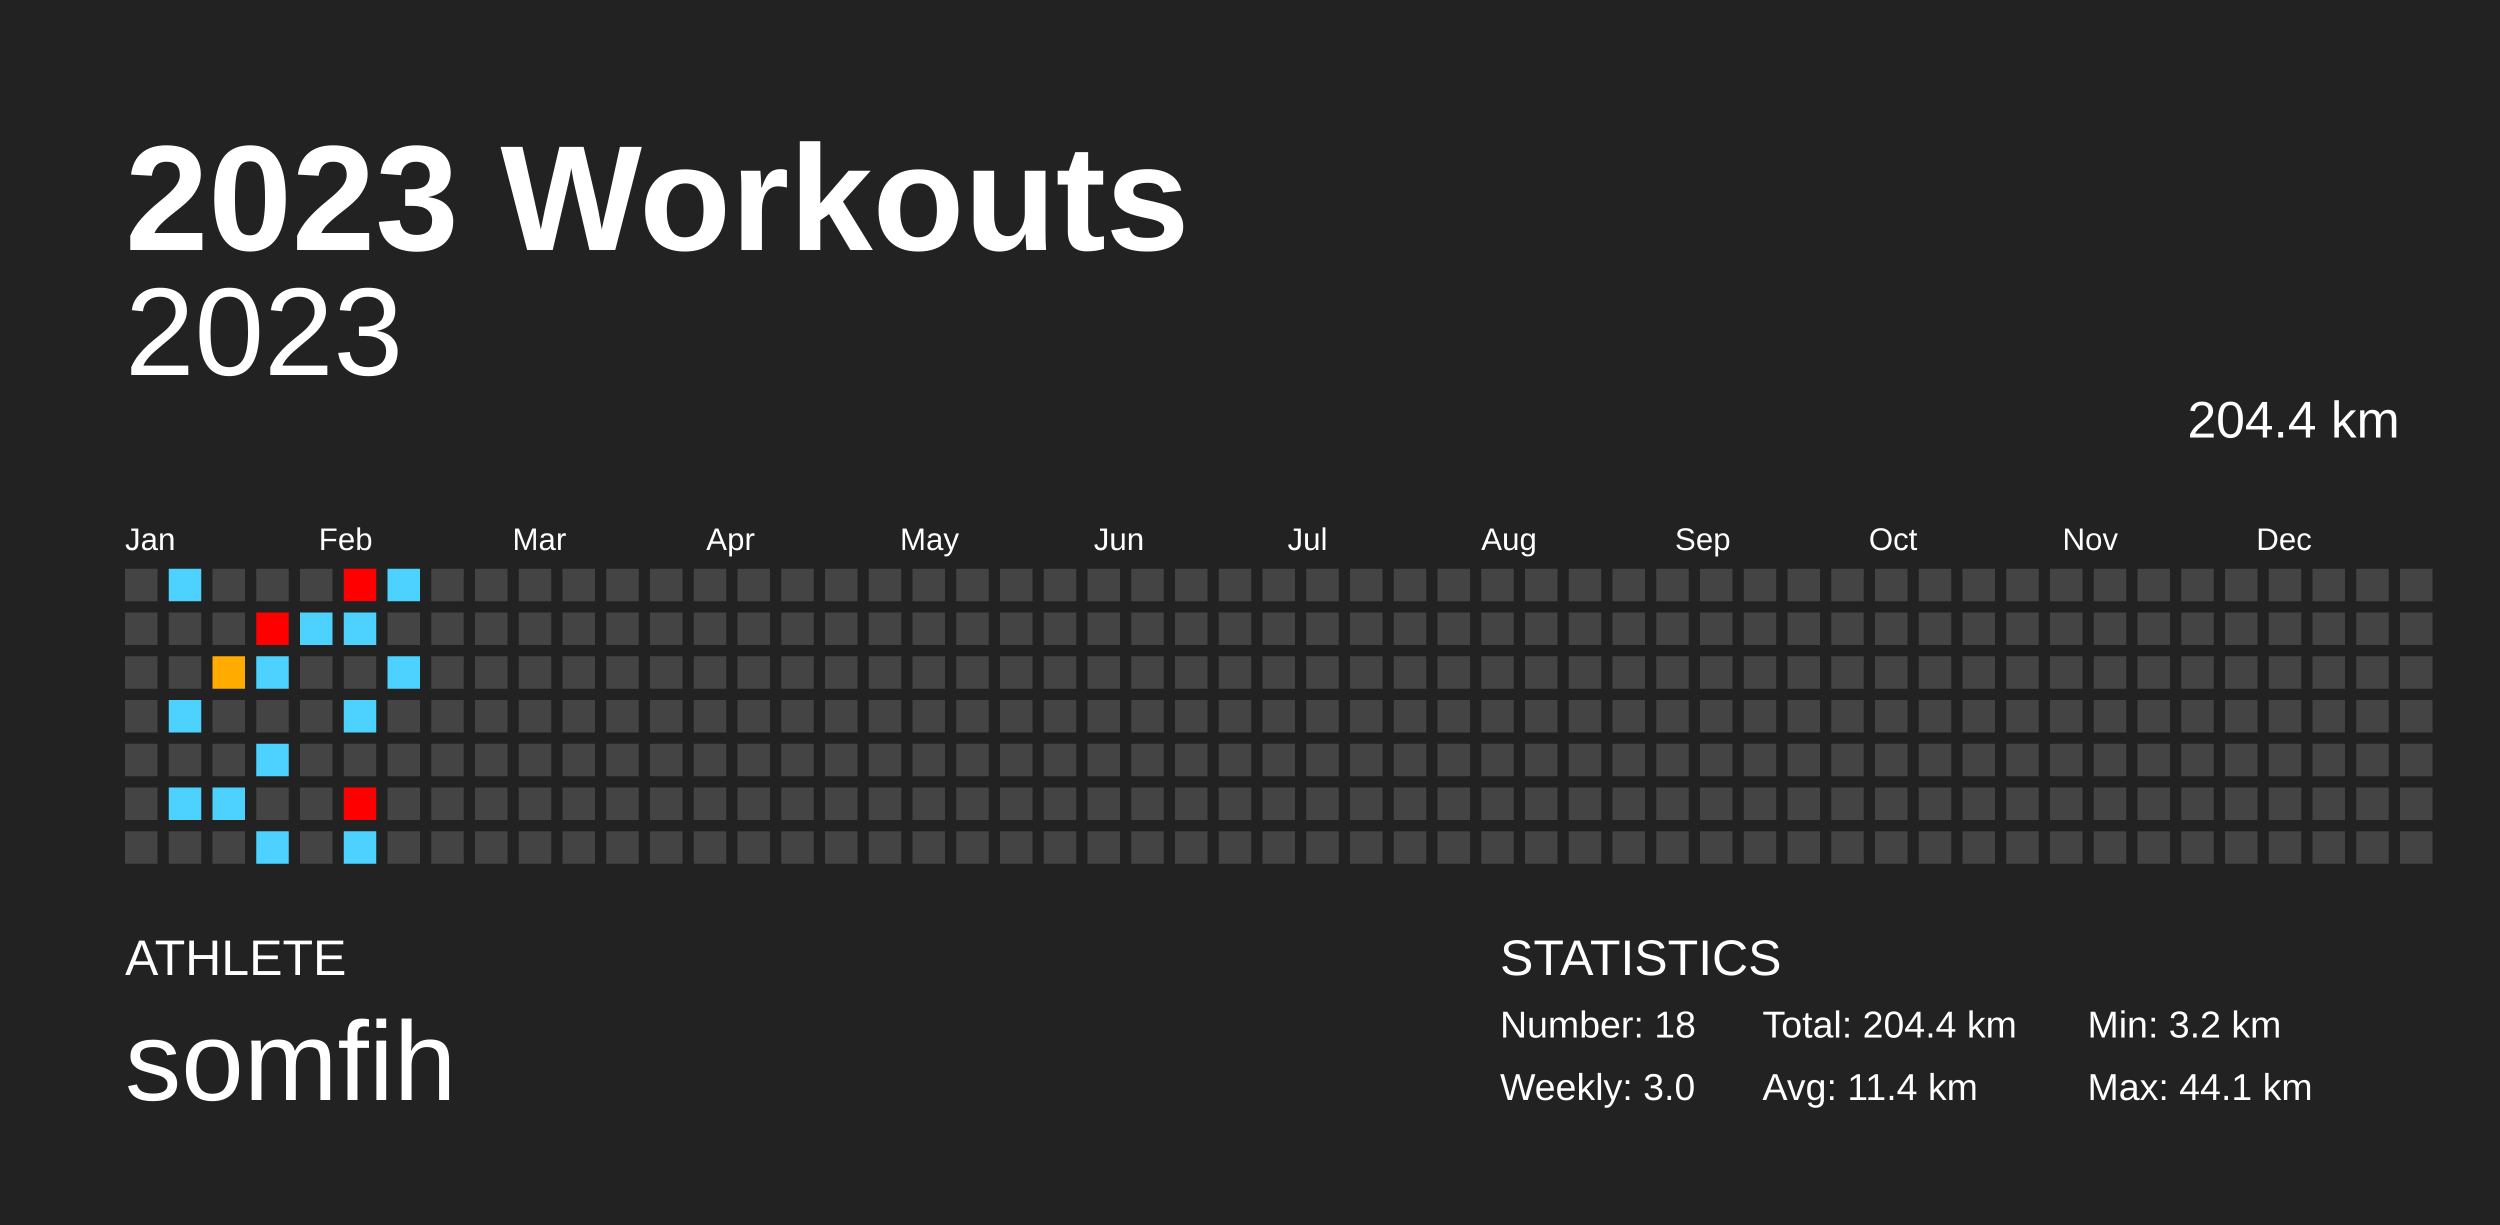
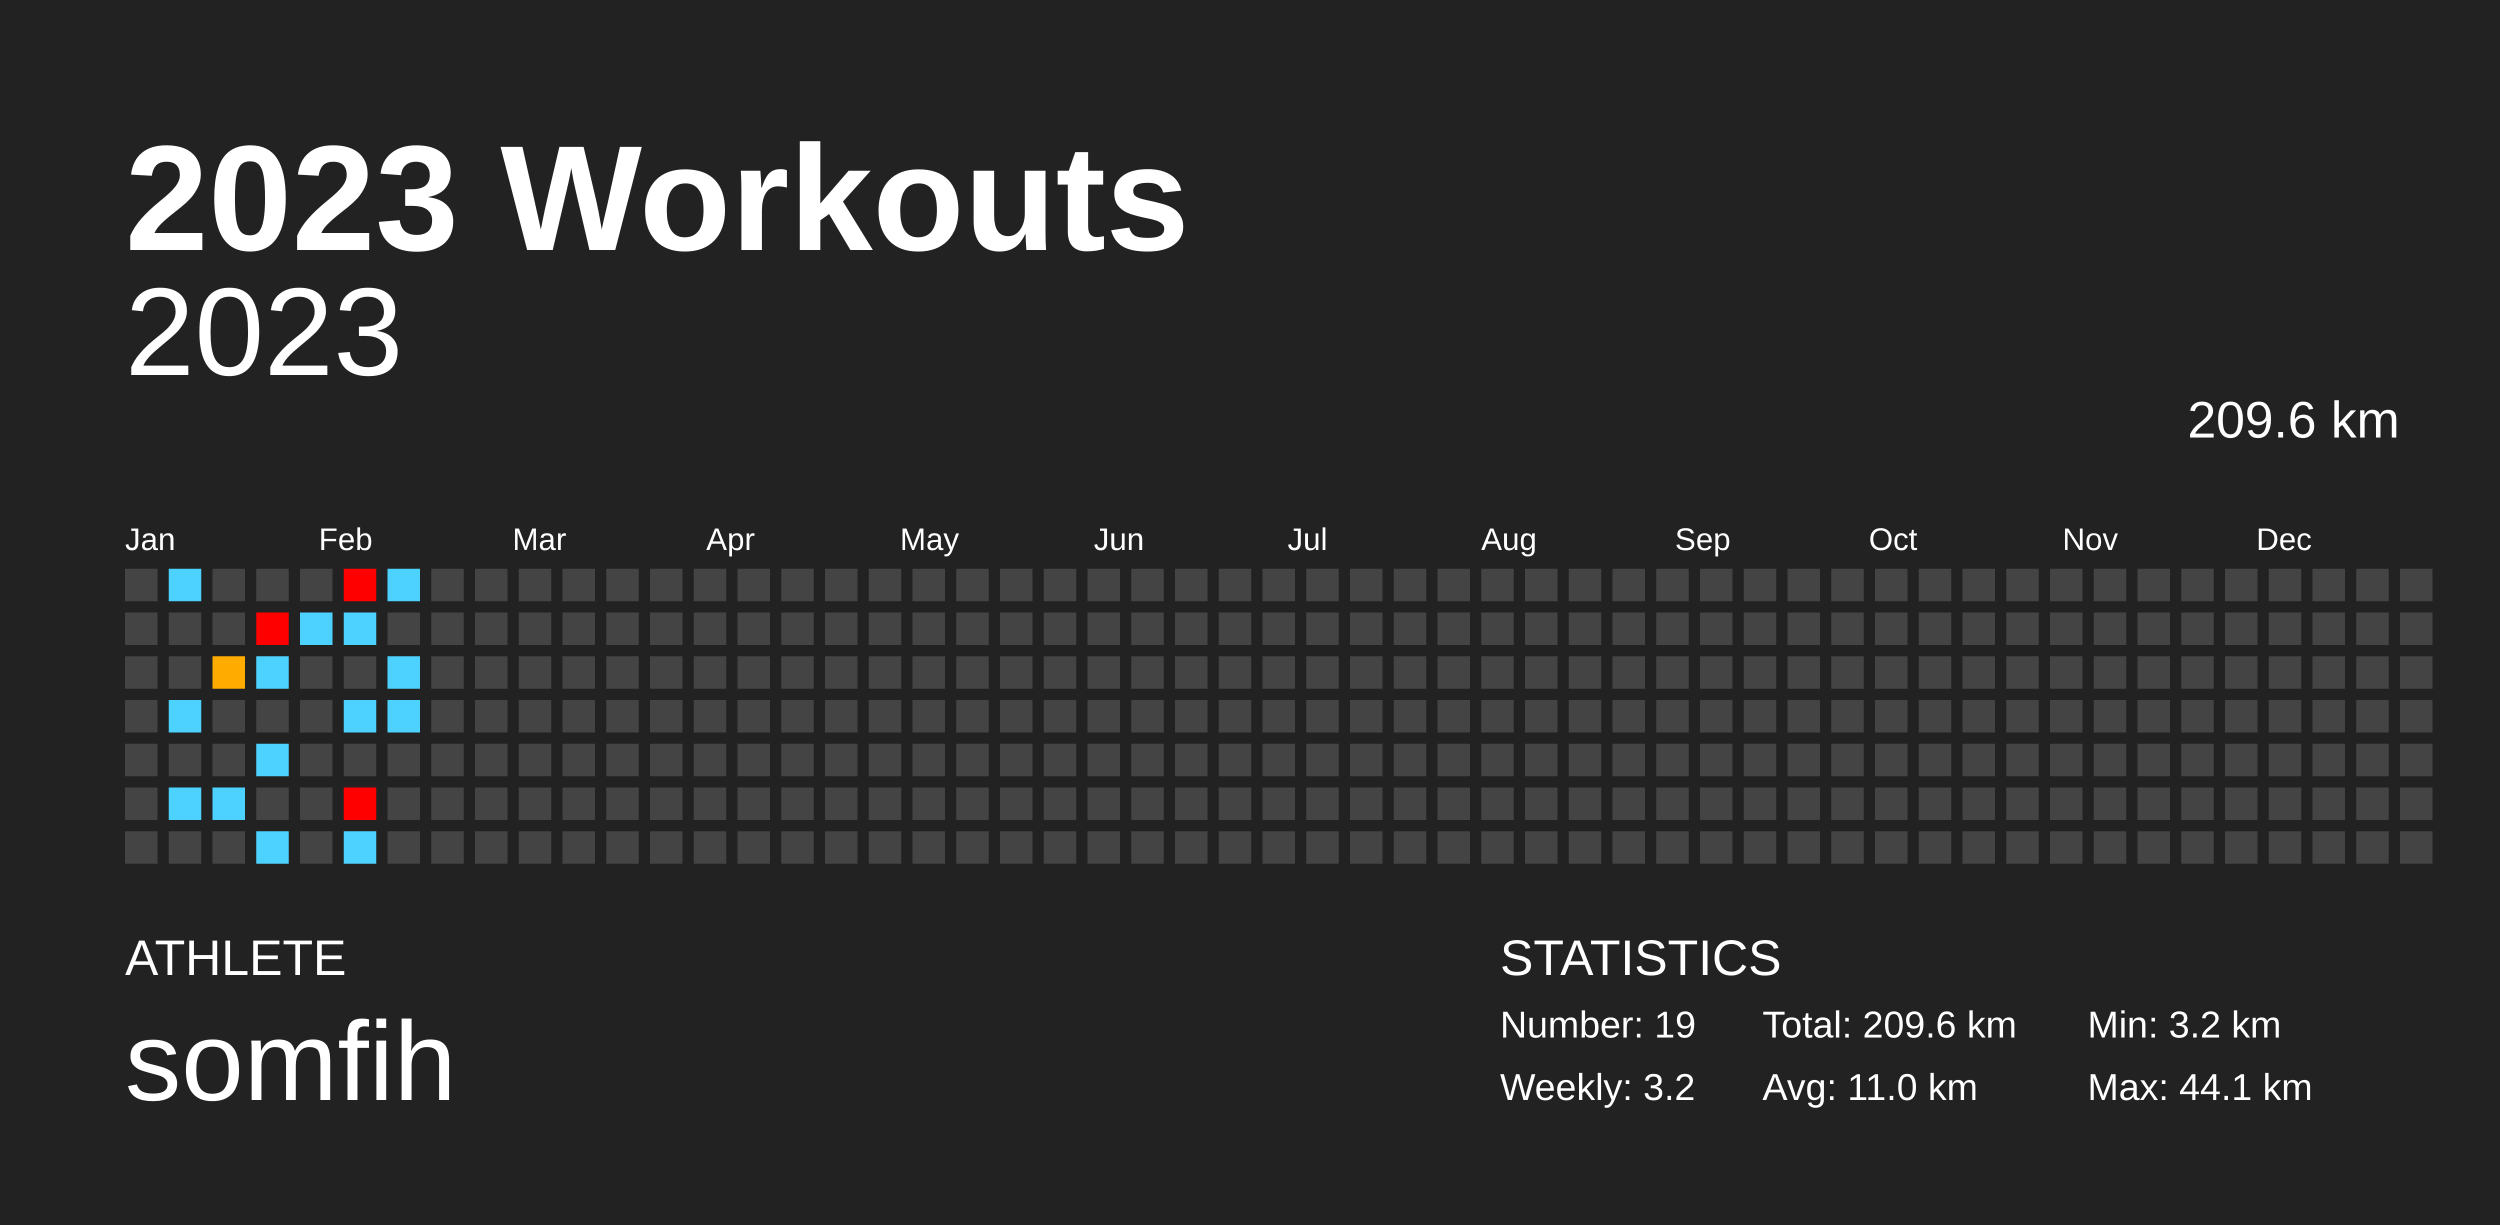
<svg xmlns="http://www.w3.org/2000/svg" baseProfile="full" height="98mm" version="1.1" viewBox="0,0,200,98" width="200mm">
  <defs />
  <rect fill="#222222" height="98" width="200" x="0" y="0" />
  <text fill="#FFFFFF" style="font-size:12px; font-family:Arial; font-weight:bold;" x="10" y="20">2023 Workouts</text>
  <text fill="#FFFFFF" style="font-size:4px; font-family:Arial" x="10" y="78">ATHLETE</text>
  <text fill="#FFFFFF" style="font-size:9px; font-family:Arial" x="10" y="88">somfih</text>
  <text fill="#FFFFFF" style="font-size:4px; font-family:Arial" x="120" y="78">STATISTICS</text>
-   <text fill="#FFFFFF" style="font-size:3px; font-family:Arial" x="120" y="83">Number: 18</text>
-   <text fill="#FFFFFF" style="font-size:3px; font-family:Arial" x="120" y="88">Weekly: 3.0</text>
-   <text fill="#FFFFFF" style="font-size:3px; font-family:Arial" x="141" y="83">Total: 204.4 km</text>
-   <text fill="#FFFFFF" style="font-size:3px; font-family:Arial" x="141" y="88">Avg: 11.4 km</text>
+   <text fill="#FFFFFF" style="font-size:3px; font-family:Arial" x="120" y="83">Number: 19</text>
+   <text fill="#FFFFFF" style="font-size:3px; font-family:Arial" x="120" y="88">Weekly: 3.2</text>
+   <text fill="#FFFFFF" style="font-size:3px; font-family:Arial" x="141" y="83">Total: 209.6 km</text>
+   <text fill="#FFFFFF" style="font-size:3px; font-family:Arial" x="141" y="88">Avg: 11.0 km</text>
  <text fill="#FFFFFF" style="font-size:3px; font-family:Arial" x="167" y="83">Min: 3.2 km</text>
  <text fill="#FFFFFF" style="font-size:3px; font-family:Arial" x="167" y="88">Max: 44.1 km</text>
  <text alignment-baseline="hanging" fill="#FFFFFF" style="font-size:10.0px; font-family:Arial;" x="10" y="30">2023</text>
-   <text alignment-baseline="hanging" fill="#FFFFFF" style="font-size:4.125px; font-family:Arial;" x="175" y="35">204.4 km</text>
+   <text alignment-baseline="hanging" fill="#FFFFFF" style="font-size:4.125px; font-family:Arial;" x="175" y="35">209.6 km</text>
  <text fill="#FFFFFF" style="font-size:2.5px; font-family:Arial" x="10.0" y="44">Jan</text>
  <text fill="#FFFFFF" style="font-size:2.5px; font-family:Arial" x="25.5" y="44">Feb</text>
  <text fill="#FFFFFF" style="font-size:2.5px; font-family:Arial" x="41.0" y="44">Mar</text>
  <text fill="#FFFFFF" style="font-size:2.5px; font-family:Arial" x="56.5" y="44">Apr</text>
  <text fill="#FFFFFF" style="font-size:2.5px; font-family:Arial" x="72.0" y="44">May</text>
  <text fill="#FFFFFF" style="font-size:2.5px; font-family:Arial" x="87.5" y="44">Jun</text>
  <text fill="#FFFFFF" style="font-size:2.5px; font-family:Arial" x="103.0" y="44">Jul</text>
  <text fill="#FFFFFF" style="font-size:2.5px; font-family:Arial" x="118.5" y="44">Aug</text>
  <text fill="#FFFFFF" style="font-size:2.5px; font-family:Arial" x="134.0" y="44">Sep</text>
  <text fill="#FFFFFF" style="font-size:2.5px; font-family:Arial" x="149.5" y="44">Oct</text>
  <text fill="#FFFFFF" style="font-size:2.5px; font-family:Arial" x="165.0" y="44">Nov</text>
  <text fill="#FFFFFF" style="font-size:2.5px; font-family:Arial" x="180.5" y="44">Dec</text>
  <rect fill="#444444" height="2.6" width="2.6" x="10.0" y="45.5" />
  <rect fill="#444444" height="2.6" width="2.6" x="10.0" y="49.0" />
  <rect fill="#444444" height="2.6" width="2.6" x="10.0" y="52.5" />
  <rect fill="#444444" height="2.6" width="2.6" x="10.0" y="56.0" />
  <rect fill="#444444" height="2.6" width="2.6" x="10.0" y="59.5" />
  <rect fill="#444444" height="2.6" width="2.6" x="10.0" y="63.0" />
  <rect fill="#444444" height="2.6" width="2.6" x="10.0" y="66.5" />
  <rect fill="#4dd2ff" height="2.6" width="2.6" x="13.5" y="45.5" />
  <rect fill="#444444" height="2.6" width="2.6" x="13.5" y="49.0" />
  <rect fill="#444444" height="2.6" width="2.6" x="13.5" y="52.5" />
  <rect fill="#4dd2ff" height="2.6" width="2.6" x="13.5" y="56.0" />
  <rect fill="#444444" height="2.6" width="2.6" x="13.5" y="59.5" />
  <rect fill="#4dd2ff" height="2.6" width="2.6" x="13.5" y="63.0" />
  <rect fill="#444444" height="2.6" width="2.6" x="13.5" y="66.5" />
  <rect fill="#444444" height="2.6" width="2.6" x="17.0" y="45.5" />
  <rect fill="#444444" height="2.6" width="2.6" x="17.0" y="49.0" />
  <rect fill="#ffab00" height="2.6" width="2.6" x="17.0" y="52.5" />
  <rect fill="#444444" height="2.6" width="2.6" x="17.0" y="56.0" />
  <rect fill="#444444" height="2.6" width="2.6" x="17.0" y="59.5" />
  <rect fill="#4dd2ff" height="2.6" width="2.6" x="17.0" y="63.0" />
  <rect fill="#444444" height="2.6" width="2.6" x="17.0" y="66.5" />
  <rect fill="#444444" height="2.6" width="2.6" x="20.5" y="45.5" />
  <rect fill="red" height="2.6" width="2.6" x="20.5" y="49.0" />
  <rect fill="#4dd2ff" height="2.6" width="2.6" x="20.5" y="52.5" />
  <rect fill="#444444" height="2.6" width="2.6" x="20.5" y="56.0" />
  <rect fill="#4dd2ff" height="2.6" width="2.6" x="20.5" y="59.5" />
  <rect fill="#444444" height="2.6" width="2.6" x="20.5" y="63.0" />
  <rect fill="#4dd2ff" height="2.6" width="2.6" x="20.5" y="66.5" />
  <rect fill="#444444" height="2.6" width="2.6" x="24.0" y="45.5" />
  <rect fill="#4dd2ff" height="2.6" width="2.6" x="24.0" y="49.0" />
  <rect fill="#444444" height="2.6" width="2.6" x="24.0" y="52.5" />
  <rect fill="#444444" height="2.6" width="2.6" x="24.0" y="56.0" />
  <rect fill="#444444" height="2.6" width="2.6" x="24.0" y="59.5" />
  <rect fill="#444444" height="2.6" width="2.6" x="24.0" y="63.0" />
  <rect fill="#444444" height="2.6" width="2.6" x="24.0" y="66.5" />
  <rect fill="red" height="2.6" width="2.6" x="27.5" y="45.5" />
  <rect fill="#4dd2ff" height="2.6" width="2.6" x="27.5" y="49.0" />
  <rect fill="#444444" height="2.6" width="2.6" x="27.5" y="52.5" />
  <rect fill="#4dd2ff" height="2.6" width="2.6" x="27.5" y="56.0" />
  <rect fill="#444444" height="2.6" width="2.6" x="27.5" y="59.5" />
  <rect fill="red" height="2.6" width="2.6" x="27.5" y="63.0" />
  <rect fill="#4dd2ff" height="2.6" width="2.6" x="27.5" y="66.5" />
  <rect fill="#4dd2ff" height="2.6" width="2.6" x="31.0" y="45.5" />
  <rect fill="#444444" height="2.6" width="2.6" x="31.0" y="49.0" />
  <rect fill="#4dd2ff" height="2.6" width="2.6" x="31.0" y="52.5" />
-   <rect fill="#444444" height="2.6" width="2.6" x="31.0" y="56.0" />
+   <rect fill="#4dd2ff" height="2.6" width="2.6" x="31.0" y="56.0" />
  <rect fill="#444444" height="2.6" width="2.6" x="31.0" y="59.5" />
  <rect fill="#444444" height="2.6" width="2.6" x="31.0" y="63.0" />
  <rect fill="#444444" height="2.6" width="2.6" x="31.0" y="66.5" />
  <rect fill="#444444" height="2.6" width="2.6" x="34.5" y="45.5" />
  <rect fill="#444444" height="2.6" width="2.6" x="34.5" y="49.0" />
  <rect fill="#444444" height="2.6" width="2.6" x="34.5" y="52.5" />
  <rect fill="#444444" height="2.6" width="2.6" x="34.5" y="56.0" />
  <rect fill="#444444" height="2.6" width="2.6" x="34.5" y="59.5" />
  <rect fill="#444444" height="2.6" width="2.6" x="34.5" y="63.0" />
  <rect fill="#444444" height="2.6" width="2.6" x="34.5" y="66.5" />
  <rect fill="#444444" height="2.6" width="2.6" x="38.0" y="45.5" />
  <rect fill="#444444" height="2.6" width="2.6" x="38.0" y="49.0" />
  <rect fill="#444444" height="2.6" width="2.6" x="38.0" y="52.5" />
  <rect fill="#444444" height="2.6" width="2.6" x="38.0" y="56.0" />
  <rect fill="#444444" height="2.6" width="2.6" x="38.0" y="59.5" />
  <rect fill="#444444" height="2.6" width="2.6" x="38.0" y="63.0" />
  <rect fill="#444444" height="2.6" width="2.6" x="38.0" y="66.5" />
  <rect fill="#444444" height="2.6" width="2.6" x="41.5" y="45.5" />
  <rect fill="#444444" height="2.6" width="2.6" x="41.5" y="49.0" />
  <rect fill="#444444" height="2.6" width="2.6" x="41.5" y="52.5" />
  <rect fill="#444444" height="2.6" width="2.6" x="41.5" y="56.0" />
  <rect fill="#444444" height="2.6" width="2.6" x="41.5" y="59.5" />
  <rect fill="#444444" height="2.6" width="2.6" x="41.5" y="63.0" />
  <rect fill="#444444" height="2.6" width="2.6" x="41.5" y="66.5" />
  <rect fill="#444444" height="2.6" width="2.6" x="45.0" y="45.5" />
  <rect fill="#444444" height="2.6" width="2.6" x="45.0" y="49.0" />
  <rect fill="#444444" height="2.6" width="2.6" x="45.0" y="52.5" />
  <rect fill="#444444" height="2.6" width="2.6" x="45.0" y="56.0" />
  <rect fill="#444444" height="2.6" width="2.6" x="45.0" y="59.5" />
  <rect fill="#444444" height="2.6" width="2.6" x="45.0" y="63.0" />
  <rect fill="#444444" height="2.6" width="2.6" x="45.0" y="66.5" />
  <rect fill="#444444" height="2.6" width="2.6" x="48.5" y="45.5" />
  <rect fill="#444444" height="2.6" width="2.6" x="48.5" y="49.0" />
  <rect fill="#444444" height="2.6" width="2.6" x="48.5" y="52.5" />
  <rect fill="#444444" height="2.6" width="2.6" x="48.5" y="56.0" />
  <rect fill="#444444" height="2.6" width="2.6" x="48.5" y="59.5" />
  <rect fill="#444444" height="2.6" width="2.6" x="48.5" y="63.0" />
  <rect fill="#444444" height="2.6" width="2.6" x="48.5" y="66.5" />
  <rect fill="#444444" height="2.6" width="2.6" x="52.0" y="45.5" />
  <rect fill="#444444" height="2.6" width="2.6" x="52.0" y="49.0" />
  <rect fill="#444444" height="2.6" width="2.6" x="52.0" y="52.5" />
  <rect fill="#444444" height="2.6" width="2.6" x="52.0" y="56.0" />
  <rect fill="#444444" height="2.6" width="2.6" x="52.0" y="59.5" />
  <rect fill="#444444" height="2.6" width="2.6" x="52.0" y="63.0" />
  <rect fill="#444444" height="2.6" width="2.6" x="52.0" y="66.5" />
  <rect fill="#444444" height="2.6" width="2.6" x="55.5" y="45.5" />
  <rect fill="#444444" height="2.6" width="2.6" x="55.5" y="49.0" />
  <rect fill="#444444" height="2.6" width="2.6" x="55.5" y="52.5" />
  <rect fill="#444444" height="2.6" width="2.6" x="55.5" y="56.0" />
  <rect fill="#444444" height="2.6" width="2.6" x="55.5" y="59.5" />
  <rect fill="#444444" height="2.6" width="2.6" x="55.5" y="63.0" />
  <rect fill="#444444" height="2.6" width="2.6" x="55.5" y="66.5" />
  <rect fill="#444444" height="2.6" width="2.6" x="59.0" y="45.5" />
  <rect fill="#444444" height="2.6" width="2.6" x="59.0" y="49.0" />
  <rect fill="#444444" height="2.6" width="2.6" x="59.0" y="52.5" />
  <rect fill="#444444" height="2.6" width="2.6" x="59.0" y="56.0" />
  <rect fill="#444444" height="2.6" width="2.6" x="59.0" y="59.5" />
  <rect fill="#444444" height="2.6" width="2.6" x="59.0" y="63.0" />
  <rect fill="#444444" height="2.6" width="2.6" x="59.0" y="66.5" />
  <rect fill="#444444" height="2.6" width="2.6" x="62.5" y="45.5" />
  <rect fill="#444444" height="2.6" width="2.6" x="62.5" y="49.0" />
  <rect fill="#444444" height="2.6" width="2.6" x="62.5" y="52.5" />
  <rect fill="#444444" height="2.6" width="2.6" x="62.5" y="56.0" />
  <rect fill="#444444" height="2.6" width="2.6" x="62.5" y="59.5" />
  <rect fill="#444444" height="2.6" width="2.6" x="62.5" y="63.0" />
  <rect fill="#444444" height="2.6" width="2.6" x="62.5" y="66.5" />
  <rect fill="#444444" height="2.6" width="2.6" x="66.0" y="45.5" />
  <rect fill="#444444" height="2.6" width="2.6" x="66.0" y="49.0" />
  <rect fill="#444444" height="2.6" width="2.6" x="66.0" y="52.5" />
  <rect fill="#444444" height="2.6" width="2.6" x="66.0" y="56.0" />
  <rect fill="#444444" height="2.6" width="2.6" x="66.0" y="59.5" />
  <rect fill="#444444" height="2.6" width="2.6" x="66.0" y="63.0" />
  <rect fill="#444444" height="2.6" width="2.6" x="66.0" y="66.5" />
  <rect fill="#444444" height="2.6" width="2.6" x="69.5" y="45.5" />
  <rect fill="#444444" height="2.6" width="2.6" x="69.5" y="49.0" />
  <rect fill="#444444" height="2.6" width="2.6" x="69.5" y="52.5" />
  <rect fill="#444444" height="2.6" width="2.6" x="69.5" y="56.0" />
  <rect fill="#444444" height="2.6" width="2.6" x="69.5" y="59.5" />
  <rect fill="#444444" height="2.6" width="2.6" x="69.5" y="63.0" />
  <rect fill="#444444" height="2.6" width="2.6" x="69.5" y="66.5" />
  <rect fill="#444444" height="2.6" width="2.6" x="73.0" y="45.5" />
  <rect fill="#444444" height="2.6" width="2.6" x="73.0" y="49.0" />
  <rect fill="#444444" height="2.6" width="2.6" x="73.0" y="52.5" />
  <rect fill="#444444" height="2.6" width="2.6" x="73.0" y="56.0" />
  <rect fill="#444444" height="2.6" width="2.6" x="73.0" y="59.5" />
  <rect fill="#444444" height="2.6" width="2.6" x="73.0" y="63.0" />
  <rect fill="#444444" height="2.6" width="2.6" x="73.0" y="66.5" />
  <rect fill="#444444" height="2.6" width="2.6" x="76.5" y="45.5" />
  <rect fill="#444444" height="2.6" width="2.6" x="76.5" y="49.0" />
  <rect fill="#444444" height="2.6" width="2.6" x="76.5" y="52.5" />
  <rect fill="#444444" height="2.6" width="2.6" x="76.5" y="56.0" />
  <rect fill="#444444" height="2.6" width="2.6" x="76.5" y="59.5" />
  <rect fill="#444444" height="2.6" width="2.6" x="76.5" y="63.0" />
  <rect fill="#444444" height="2.6" width="2.6" x="76.5" y="66.5" />
  <rect fill="#444444" height="2.6" width="2.6" x="80.0" y="45.5" />
  <rect fill="#444444" height="2.6" width="2.6" x="80.0" y="49.0" />
  <rect fill="#444444" height="2.6" width="2.6" x="80.0" y="52.5" />
  <rect fill="#444444" height="2.6" width="2.6" x="80.0" y="56.0" />
  <rect fill="#444444" height="2.6" width="2.6" x="80.0" y="59.5" />
  <rect fill="#444444" height="2.6" width="2.6" x="80.0" y="63.0" />
  <rect fill="#444444" height="2.6" width="2.6" x="80.0" y="66.5" />
  <rect fill="#444444" height="2.6" width="2.6" x="83.5" y="45.5" />
  <rect fill="#444444" height="2.6" width="2.6" x="83.5" y="49.0" />
  <rect fill="#444444" height="2.6" width="2.6" x="83.5" y="52.5" />
  <rect fill="#444444" height="2.6" width="2.6" x="83.5" y="56.0" />
  <rect fill="#444444" height="2.6" width="2.6" x="83.5" y="59.5" />
  <rect fill="#444444" height="2.6" width="2.6" x="83.5" y="63.0" />
  <rect fill="#444444" height="2.6" width="2.6" x="83.5" y="66.5" />
  <rect fill="#444444" height="2.6" width="2.6" x="87.0" y="45.5" />
  <rect fill="#444444" height="2.6" width="2.6" x="87.0" y="49.0" />
  <rect fill="#444444" height="2.6" width="2.6" x="87.0" y="52.5" />
  <rect fill="#444444" height="2.6" width="2.6" x="87.0" y="56.0" />
  <rect fill="#444444" height="2.6" width="2.6" x="87.0" y="59.5" />
  <rect fill="#444444" height="2.6" width="2.6" x="87.0" y="63.0" />
  <rect fill="#444444" height="2.6" width="2.6" x="87.0" y="66.5" />
  <rect fill="#444444" height="2.6" width="2.6" x="90.5" y="45.5" />
  <rect fill="#444444" height="2.6" width="2.6" x="90.5" y="49.0" />
  <rect fill="#444444" height="2.6" width="2.6" x="90.5" y="52.5" />
  <rect fill="#444444" height="2.6" width="2.6" x="90.5" y="56.0" />
  <rect fill="#444444" height="2.6" width="2.6" x="90.5" y="59.5" />
  <rect fill="#444444" height="2.6" width="2.6" x="90.5" y="63.0" />
  <rect fill="#444444" height="2.6" width="2.6" x="90.5" y="66.5" />
  <rect fill="#444444" height="2.6" width="2.6" x="94.0" y="45.5" />
  <rect fill="#444444" height="2.6" width="2.6" x="94.0" y="49.0" />
  <rect fill="#444444" height="2.6" width="2.6" x="94.0" y="52.5" />
  <rect fill="#444444" height="2.6" width="2.6" x="94.0" y="56.0" />
  <rect fill="#444444" height="2.6" width="2.6" x="94.0" y="59.5" />
  <rect fill="#444444" height="2.6" width="2.6" x="94.0" y="63.0" />
  <rect fill="#444444" height="2.6" width="2.6" x="94.0" y="66.5" />
  <rect fill="#444444" height="2.6" width="2.6" x="97.5" y="45.5" />
  <rect fill="#444444" height="2.6" width="2.6" x="97.5" y="49.0" />
  <rect fill="#444444" height="2.6" width="2.6" x="97.5" y="52.5" />
  <rect fill="#444444" height="2.6" width="2.6" x="97.5" y="56.0" />
  <rect fill="#444444" height="2.6" width="2.6" x="97.5" y="59.5" />
  <rect fill="#444444" height="2.6" width="2.6" x="97.5" y="63.0" />
  <rect fill="#444444" height="2.6" width="2.6" x="97.5" y="66.5" />
  <rect fill="#444444" height="2.6" width="2.6" x="101.0" y="45.5" />
  <rect fill="#444444" height="2.6" width="2.6" x="101.0" y="49.0" />
  <rect fill="#444444" height="2.6" width="2.6" x="101.0" y="52.5" />
  <rect fill="#444444" height="2.6" width="2.6" x="101.0" y="56.0" />
  <rect fill="#444444" height="2.6" width="2.6" x="101.0" y="59.5" />
  <rect fill="#444444" height="2.6" width="2.6" x="101.0" y="63.0" />
  <rect fill="#444444" height="2.6" width="2.6" x="101.0" y="66.5" />
  <rect fill="#444444" height="2.6" width="2.6" x="104.5" y="45.5" />
  <rect fill="#444444" height="2.6" width="2.6" x="104.5" y="49.0" />
  <rect fill="#444444" height="2.6" width="2.6" x="104.5" y="52.5" />
  <rect fill="#444444" height="2.6" width="2.6" x="104.5" y="56.0" />
  <rect fill="#444444" height="2.6" width="2.6" x="104.5" y="59.5" />
  <rect fill="#444444" height="2.6" width="2.6" x="104.5" y="63.0" />
  <rect fill="#444444" height="2.6" width="2.6" x="104.5" y="66.5" />
  <rect fill="#444444" height="2.6" width="2.6" x="108.0" y="45.5" />
  <rect fill="#444444" height="2.6" width="2.6" x="108.0" y="49.0" />
  <rect fill="#444444" height="2.6" width="2.6" x="108.0" y="52.5" />
  <rect fill="#444444" height="2.6" width="2.6" x="108.0" y="56.0" />
  <rect fill="#444444" height="2.6" width="2.6" x="108.0" y="59.5" />
  <rect fill="#444444" height="2.6" width="2.6" x="108.0" y="63.0" />
  <rect fill="#444444" height="2.6" width="2.6" x="108.0" y="66.5" />
  <rect fill="#444444" height="2.6" width="2.6" x="111.5" y="45.5" />
  <rect fill="#444444" height="2.6" width="2.6" x="111.5" y="49.0" />
  <rect fill="#444444" height="2.6" width="2.6" x="111.5" y="52.5" />
  <rect fill="#444444" height="2.6" width="2.6" x="111.5" y="56.0" />
  <rect fill="#444444" height="2.6" width="2.6" x="111.5" y="59.5" />
  <rect fill="#444444" height="2.6" width="2.6" x="111.5" y="63.0" />
  <rect fill="#444444" height="2.6" width="2.6" x="111.5" y="66.5" />
  <rect fill="#444444" height="2.6" width="2.6" x="115.0" y="45.5" />
  <rect fill="#444444" height="2.6" width="2.6" x="115.0" y="49.0" />
  <rect fill="#444444" height="2.6" width="2.6" x="115.0" y="52.5" />
  <rect fill="#444444" height="2.6" width="2.6" x="115.0" y="56.0" />
  <rect fill="#444444" height="2.6" width="2.6" x="115.0" y="59.5" />
  <rect fill="#444444" height="2.6" width="2.6" x="115.0" y="63.0" />
  <rect fill="#444444" height="2.6" width="2.6" x="115.0" y="66.5" />
  <rect fill="#444444" height="2.6" width="2.6" x="118.5" y="45.5" />
  <rect fill="#444444" height="2.6" width="2.6" x="118.5" y="49.0" />
  <rect fill="#444444" height="2.6" width="2.6" x="118.5" y="52.5" />
  <rect fill="#444444" height="2.6" width="2.6" x="118.5" y="56.0" />
  <rect fill="#444444" height="2.6" width="2.6" x="118.5" y="59.5" />
  <rect fill="#444444" height="2.6" width="2.6" x="118.5" y="63.0" />
  <rect fill="#444444" height="2.6" width="2.6" x="118.5" y="66.5" />
  <rect fill="#444444" height="2.6" width="2.6" x="122.0" y="45.5" />
  <rect fill="#444444" height="2.6" width="2.6" x="122.0" y="49.0" />
  <rect fill="#444444" height="2.6" width="2.6" x="122.0" y="52.5" />
  <rect fill="#444444" height="2.6" width="2.6" x="122.0" y="56.0" />
  <rect fill="#444444" height="2.6" width="2.6" x="122.0" y="59.5" />
  <rect fill="#444444" height="2.6" width="2.6" x="122.0" y="63.0" />
  <rect fill="#444444" height="2.6" width="2.6" x="122.0" y="66.5" />
  <rect fill="#444444" height="2.6" width="2.6" x="125.5" y="45.5" />
  <rect fill="#444444" height="2.6" width="2.6" x="125.5" y="49.0" />
  <rect fill="#444444" height="2.6" width="2.6" x="125.5" y="52.5" />
  <rect fill="#444444" height="2.6" width="2.6" x="125.5" y="56.0" />
  <rect fill="#444444" height="2.6" width="2.6" x="125.5" y="59.5" />
  <rect fill="#444444" height="2.6" width="2.6" x="125.5" y="63.0" />
  <rect fill="#444444" height="2.6" width="2.6" x="125.5" y="66.5" />
  <rect fill="#444444" height="2.6" width="2.6" x="129.0" y="45.5" />
  <rect fill="#444444" height="2.6" width="2.6" x="129.0" y="49.0" />
  <rect fill="#444444" height="2.6" width="2.6" x="129.0" y="52.5" />
  <rect fill="#444444" height="2.6" width="2.6" x="129.0" y="56.0" />
  <rect fill="#444444" height="2.6" width="2.6" x="129.0" y="59.5" />
  <rect fill="#444444" height="2.6" width="2.6" x="129.0" y="63.0" />
  <rect fill="#444444" height="2.6" width="2.6" x="129.0" y="66.5" />
  <rect fill="#444444" height="2.6" width="2.6" x="132.5" y="45.5" />
  <rect fill="#444444" height="2.6" width="2.6" x="132.5" y="49.0" />
  <rect fill="#444444" height="2.6" width="2.6" x="132.5" y="52.5" />
  <rect fill="#444444" height="2.6" width="2.6" x="132.5" y="56.0" />
  <rect fill="#444444" height="2.6" width="2.6" x="132.5" y="59.5" />
  <rect fill="#444444" height="2.6" width="2.6" x="132.5" y="63.0" />
  <rect fill="#444444" height="2.6" width="2.6" x="132.5" y="66.5" />
  <rect fill="#444444" height="2.6" width="2.6" x="136.0" y="45.5" />
  <rect fill="#444444" height="2.6" width="2.6" x="136.0" y="49.0" />
  <rect fill="#444444" height="2.6" width="2.6" x="136.0" y="52.5" />
  <rect fill="#444444" height="2.6" width="2.6" x="136.0" y="56.0" />
  <rect fill="#444444" height="2.6" width="2.6" x="136.0" y="59.5" />
  <rect fill="#444444" height="2.6" width="2.6" x="136.0" y="63.0" />
  <rect fill="#444444" height="2.6" width="2.6" x="136.0" y="66.5" />
  <rect fill="#444444" height="2.6" width="2.6" x="139.5" y="45.5" />
  <rect fill="#444444" height="2.6" width="2.6" x="139.5" y="49.0" />
  <rect fill="#444444" height="2.6" width="2.6" x="139.5" y="52.5" />
  <rect fill="#444444" height="2.6" width="2.6" x="139.5" y="56.0" />
  <rect fill="#444444" height="2.6" width="2.6" x="139.5" y="59.5" />
  <rect fill="#444444" height="2.6" width="2.6" x="139.5" y="63.0" />
  <rect fill="#444444" height="2.6" width="2.6" x="139.5" y="66.5" />
  <rect fill="#444444" height="2.6" width="2.6" x="143.0" y="45.5" />
  <rect fill="#444444" height="2.6" width="2.6" x="143.0" y="49.0" />
  <rect fill="#444444" height="2.6" width="2.6" x="143.0" y="52.5" />
  <rect fill="#444444" height="2.6" width="2.6" x="143.0" y="56.0" />
  <rect fill="#444444" height="2.6" width="2.6" x="143.0" y="59.5" />
  <rect fill="#444444" height="2.6" width="2.6" x="143.0" y="63.0" />
  <rect fill="#444444" height="2.6" width="2.6" x="143.0" y="66.5" />
  <rect fill="#444444" height="2.6" width="2.6" x="146.5" y="45.5" />
  <rect fill="#444444" height="2.6" width="2.6" x="146.5" y="49.0" />
  <rect fill="#444444" height="2.6" width="2.6" x="146.5" y="52.5" />
  <rect fill="#444444" height="2.6" width="2.6" x="146.5" y="56.0" />
  <rect fill="#444444" height="2.6" width="2.6" x="146.5" y="59.5" />
  <rect fill="#444444" height="2.6" width="2.6" x="146.5" y="63.0" />
  <rect fill="#444444" height="2.6" width="2.6" x="146.5" y="66.5" />
  <rect fill="#444444" height="2.6" width="2.6" x="150.0" y="45.5" />
  <rect fill="#444444" height="2.6" width="2.6" x="150.0" y="49.0" />
  <rect fill="#444444" height="2.6" width="2.6" x="150.0" y="52.5" />
  <rect fill="#444444" height="2.6" width="2.6" x="150.0" y="56.0" />
  <rect fill="#444444" height="2.6" width="2.6" x="150.0" y="59.5" />
  <rect fill="#444444" height="2.6" width="2.6" x="150.0" y="63.0" />
  <rect fill="#444444" height="2.6" width="2.6" x="150.0" y="66.5" />
  <rect fill="#444444" height="2.6" width="2.6" x="153.5" y="45.5" />
  <rect fill="#444444" height="2.6" width="2.6" x="153.5" y="49.0" />
  <rect fill="#444444" height="2.6" width="2.6" x="153.5" y="52.5" />
  <rect fill="#444444" height="2.6" width="2.6" x="153.5" y="56.0" />
  <rect fill="#444444" height="2.6" width="2.6" x="153.5" y="59.5" />
  <rect fill="#444444" height="2.6" width="2.6" x="153.5" y="63.0" />
  <rect fill="#444444" height="2.6" width="2.6" x="153.5" y="66.5" />
  <rect fill="#444444" height="2.6" width="2.6" x="157.0" y="45.5" />
  <rect fill="#444444" height="2.6" width="2.6" x="157.0" y="49.0" />
  <rect fill="#444444" height="2.6" width="2.6" x="157.0" y="52.5" />
  <rect fill="#444444" height="2.6" width="2.6" x="157.0" y="56.0" />
  <rect fill="#444444" height="2.6" width="2.6" x="157.0" y="59.5" />
  <rect fill="#444444" height="2.6" width="2.6" x="157.0" y="63.0" />
  <rect fill="#444444" height="2.6" width="2.6" x="157.0" y="66.5" />
  <rect fill="#444444" height="2.6" width="2.6" x="160.5" y="45.5" />
  <rect fill="#444444" height="2.6" width="2.6" x="160.5" y="49.0" />
  <rect fill="#444444" height="2.6" width="2.6" x="160.5" y="52.5" />
  <rect fill="#444444" height="2.6" width="2.6" x="160.5" y="56.0" />
  <rect fill="#444444" height="2.6" width="2.6" x="160.5" y="59.5" />
  <rect fill="#444444" height="2.6" width="2.6" x="160.5" y="63.0" />
  <rect fill="#444444" height="2.6" width="2.6" x="160.5" y="66.5" />
  <rect fill="#444444" height="2.6" width="2.6" x="164.0" y="45.5" />
  <rect fill="#444444" height="2.6" width="2.6" x="164.0" y="49.0" />
  <rect fill="#444444" height="2.6" width="2.6" x="164.0" y="52.5" />
  <rect fill="#444444" height="2.6" width="2.6" x="164.0" y="56.0" />
  <rect fill="#444444" height="2.6" width="2.6" x="164.0" y="59.5" />
  <rect fill="#444444" height="2.6" width="2.6" x="164.0" y="63.0" />
  <rect fill="#444444" height="2.6" width="2.6" x="164.0" y="66.5" />
  <rect fill="#444444" height="2.6" width="2.6" x="167.5" y="45.5" />
  <rect fill="#444444" height="2.6" width="2.6" x="167.5" y="49.0" />
  <rect fill="#444444" height="2.6" width="2.6" x="167.5" y="52.5" />
  <rect fill="#444444" height="2.6" width="2.6" x="167.5" y="56.0" />
  <rect fill="#444444" height="2.6" width="2.6" x="167.5" y="59.5" />
  <rect fill="#444444" height="2.6" width="2.6" x="167.5" y="63.0" />
  <rect fill="#444444" height="2.6" width="2.6" x="167.5" y="66.5" />
  <rect fill="#444444" height="2.6" width="2.6" x="171.0" y="45.5" />
  <rect fill="#444444" height="2.6" width="2.6" x="171.0" y="49.0" />
  <rect fill="#444444" height="2.6" width="2.6" x="171.0" y="52.5" />
  <rect fill="#444444" height="2.6" width="2.6" x="171.0" y="56.0" />
  <rect fill="#444444" height="2.6" width="2.6" x="171.0" y="59.5" />
  <rect fill="#444444" height="2.6" width="2.6" x="171.0" y="63.0" />
  <rect fill="#444444" height="2.6" width="2.6" x="171.0" y="66.5" />
  <rect fill="#444444" height="2.6" width="2.6" x="174.5" y="45.5" />
  <rect fill="#444444" height="2.6" width="2.6" x="174.5" y="49.0" />
  <rect fill="#444444" height="2.6" width="2.6" x="174.5" y="52.5" />
  <rect fill="#444444" height="2.6" width="2.6" x="174.5" y="56.0" />
  <rect fill="#444444" height="2.6" width="2.6" x="174.5" y="59.5" />
  <rect fill="#444444" height="2.6" width="2.6" x="174.5" y="63.0" />
  <rect fill="#444444" height="2.6" width="2.6" x="174.5" y="66.5" />
  <rect fill="#444444" height="2.6" width="2.6" x="178.0" y="45.5" />
  <rect fill="#444444" height="2.6" width="2.6" x="178.0" y="49.0" />
  <rect fill="#444444" height="2.6" width="2.6" x="178.0" y="52.5" />
  <rect fill="#444444" height="2.6" width="2.6" x="178.0" y="56.0" />
  <rect fill="#444444" height="2.6" width="2.6" x="178.0" y="59.5" />
  <rect fill="#444444" height="2.6" width="2.6" x="178.0" y="63.0" />
  <rect fill="#444444" height="2.6" width="2.6" x="178.0" y="66.5" />
  <rect fill="#444444" height="2.6" width="2.6" x="181.5" y="45.5" />
  <rect fill="#444444" height="2.6" width="2.6" x="181.5" y="49.0" />
  <rect fill="#444444" height="2.6" width="2.6" x="181.5" y="52.5" />
  <rect fill="#444444" height="2.6" width="2.6" x="181.5" y="56.0" />
  <rect fill="#444444" height="2.6" width="2.6" x="181.5" y="59.5" />
  <rect fill="#444444" height="2.6" width="2.6" x="181.5" y="63.0" />
  <rect fill="#444444" height="2.6" width="2.6" x="181.5" y="66.5" />
  <rect fill="#444444" height="2.6" width="2.6" x="185.0" y="45.5" />
  <rect fill="#444444" height="2.6" width="2.6" x="185.0" y="49.0" />
  <rect fill="#444444" height="2.6" width="2.6" x="185.0" y="52.5" />
  <rect fill="#444444" height="2.6" width="2.6" x="185.0" y="56.0" />
  <rect fill="#444444" height="2.6" width="2.6" x="185.0" y="59.5" />
  <rect fill="#444444" height="2.6" width="2.6" x="185.0" y="63.0" />
  <rect fill="#444444" height="2.6" width="2.6" x="185.0" y="66.5" />
  <rect fill="#444444" height="2.6" width="2.6" x="188.5" y="45.5" />
  <rect fill="#444444" height="2.6" width="2.6" x="188.5" y="49.0" />
  <rect fill="#444444" height="2.6" width="2.6" x="188.5" y="52.5" />
  <rect fill="#444444" height="2.6" width="2.6" x="188.5" y="56.0" />
  <rect fill="#444444" height="2.6" width="2.6" x="188.5" y="59.5" />
  <rect fill="#444444" height="2.6" width="2.6" x="188.5" y="63.0" />
  <rect fill="#444444" height="2.6" width="2.6" x="188.5" y="66.5" />
  <rect fill="#444444" height="2.6" width="2.6" x="192.0" y="45.5" />
  <rect fill="#444444" height="2.6" width="2.6" x="192.0" y="49.0" />
  <rect fill="#444444" height="2.6" width="2.6" x="192.0" y="52.5" />
  <rect fill="#444444" height="2.6" width="2.6" x="192.0" y="56.0" />
  <rect fill="#444444" height="2.6" width="2.6" x="192.0" y="59.5" />
  <rect fill="#444444" height="2.6" width="2.6" x="192.0" y="63.0" />
  <rect fill="#444444" height="2.6" width="2.6" x="192.0" y="66.5" />
</svg>
